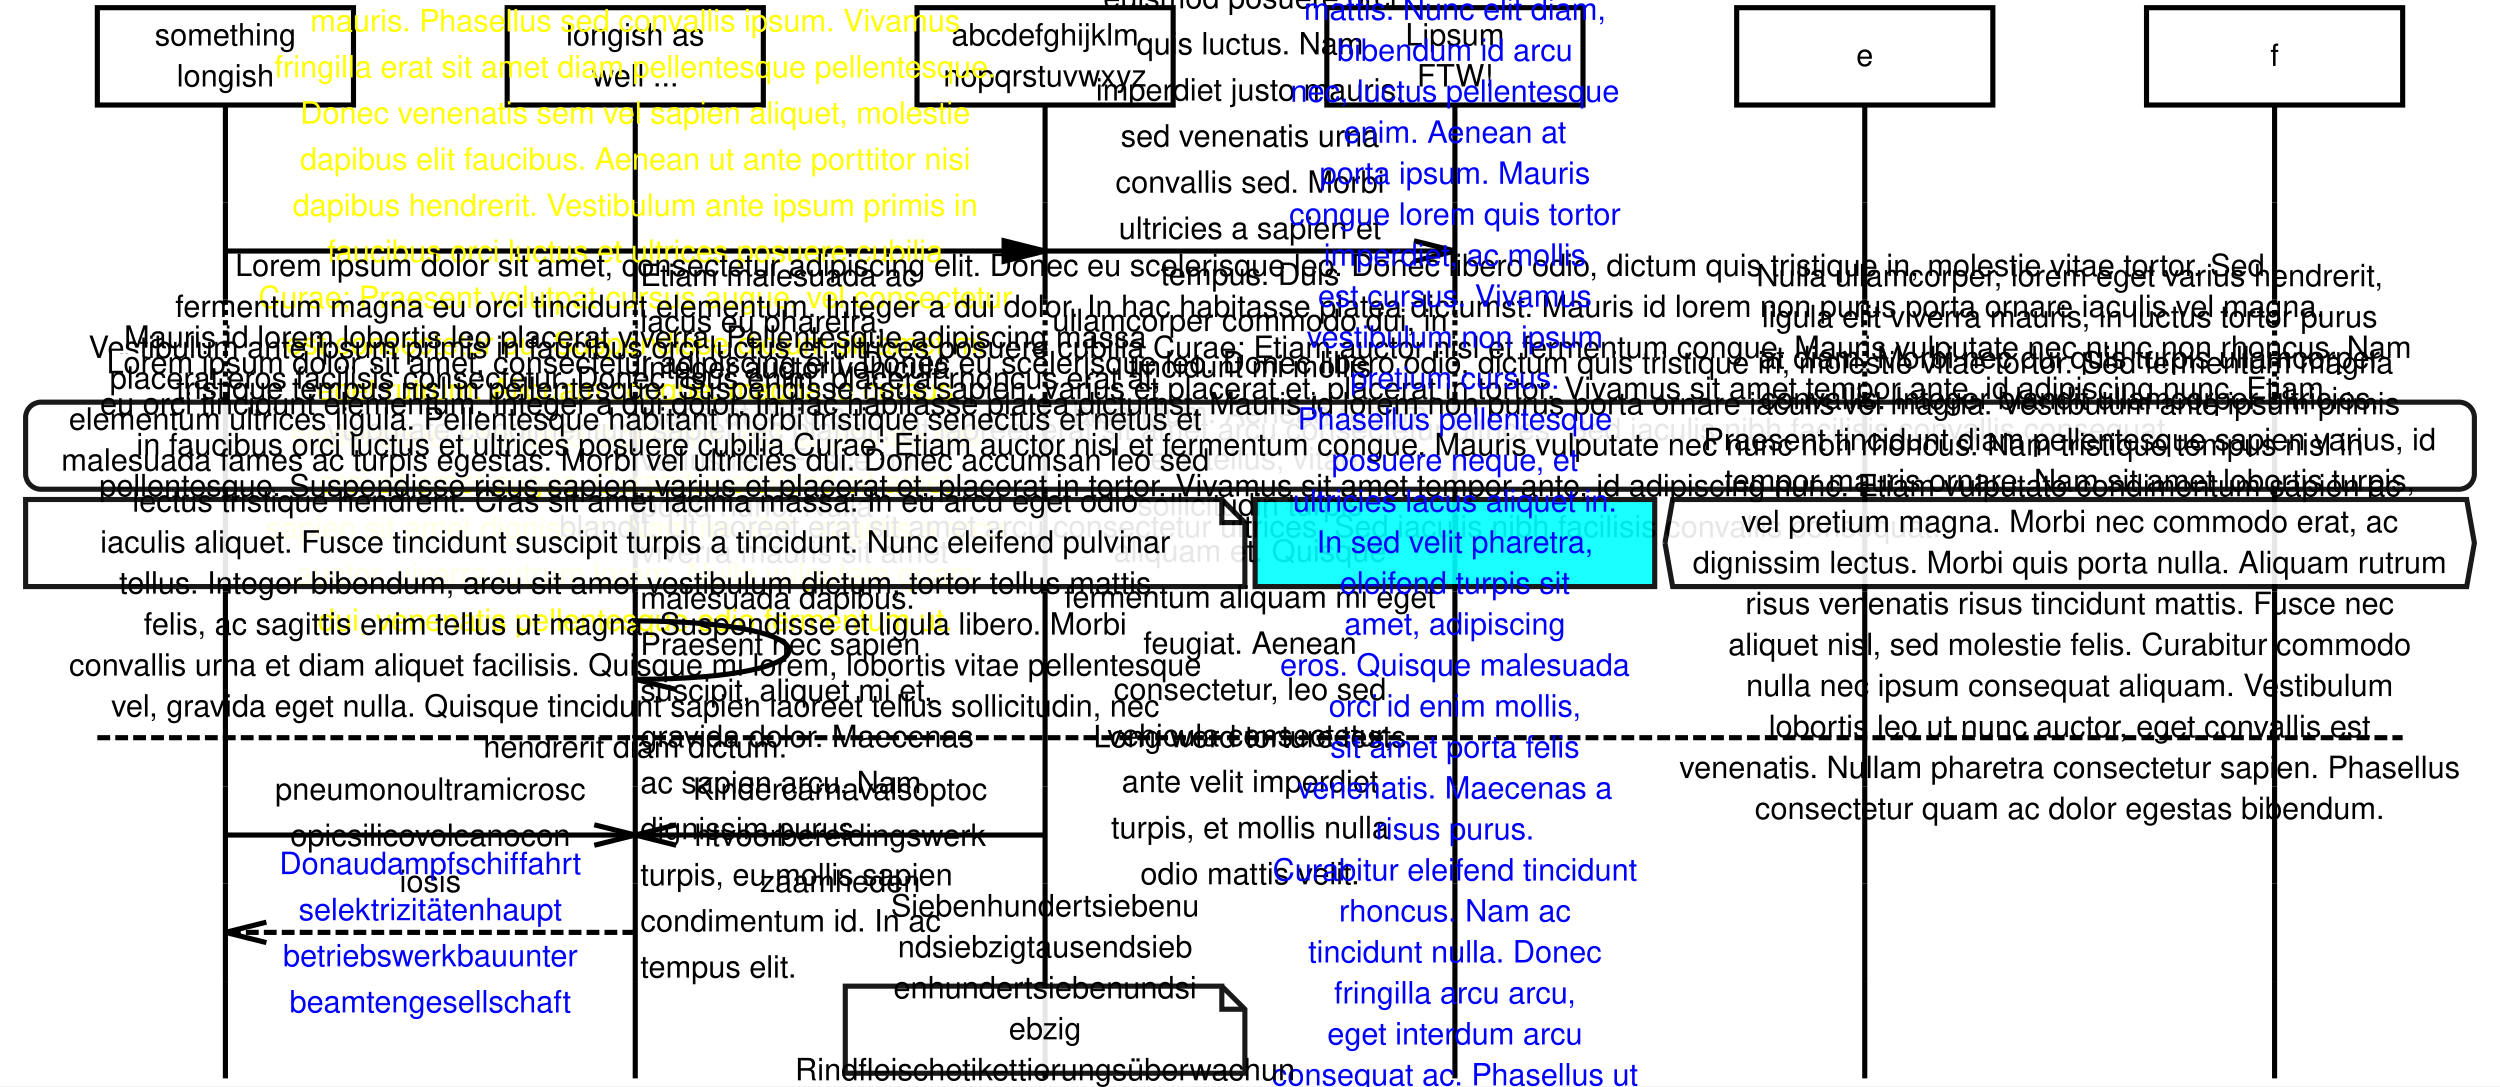
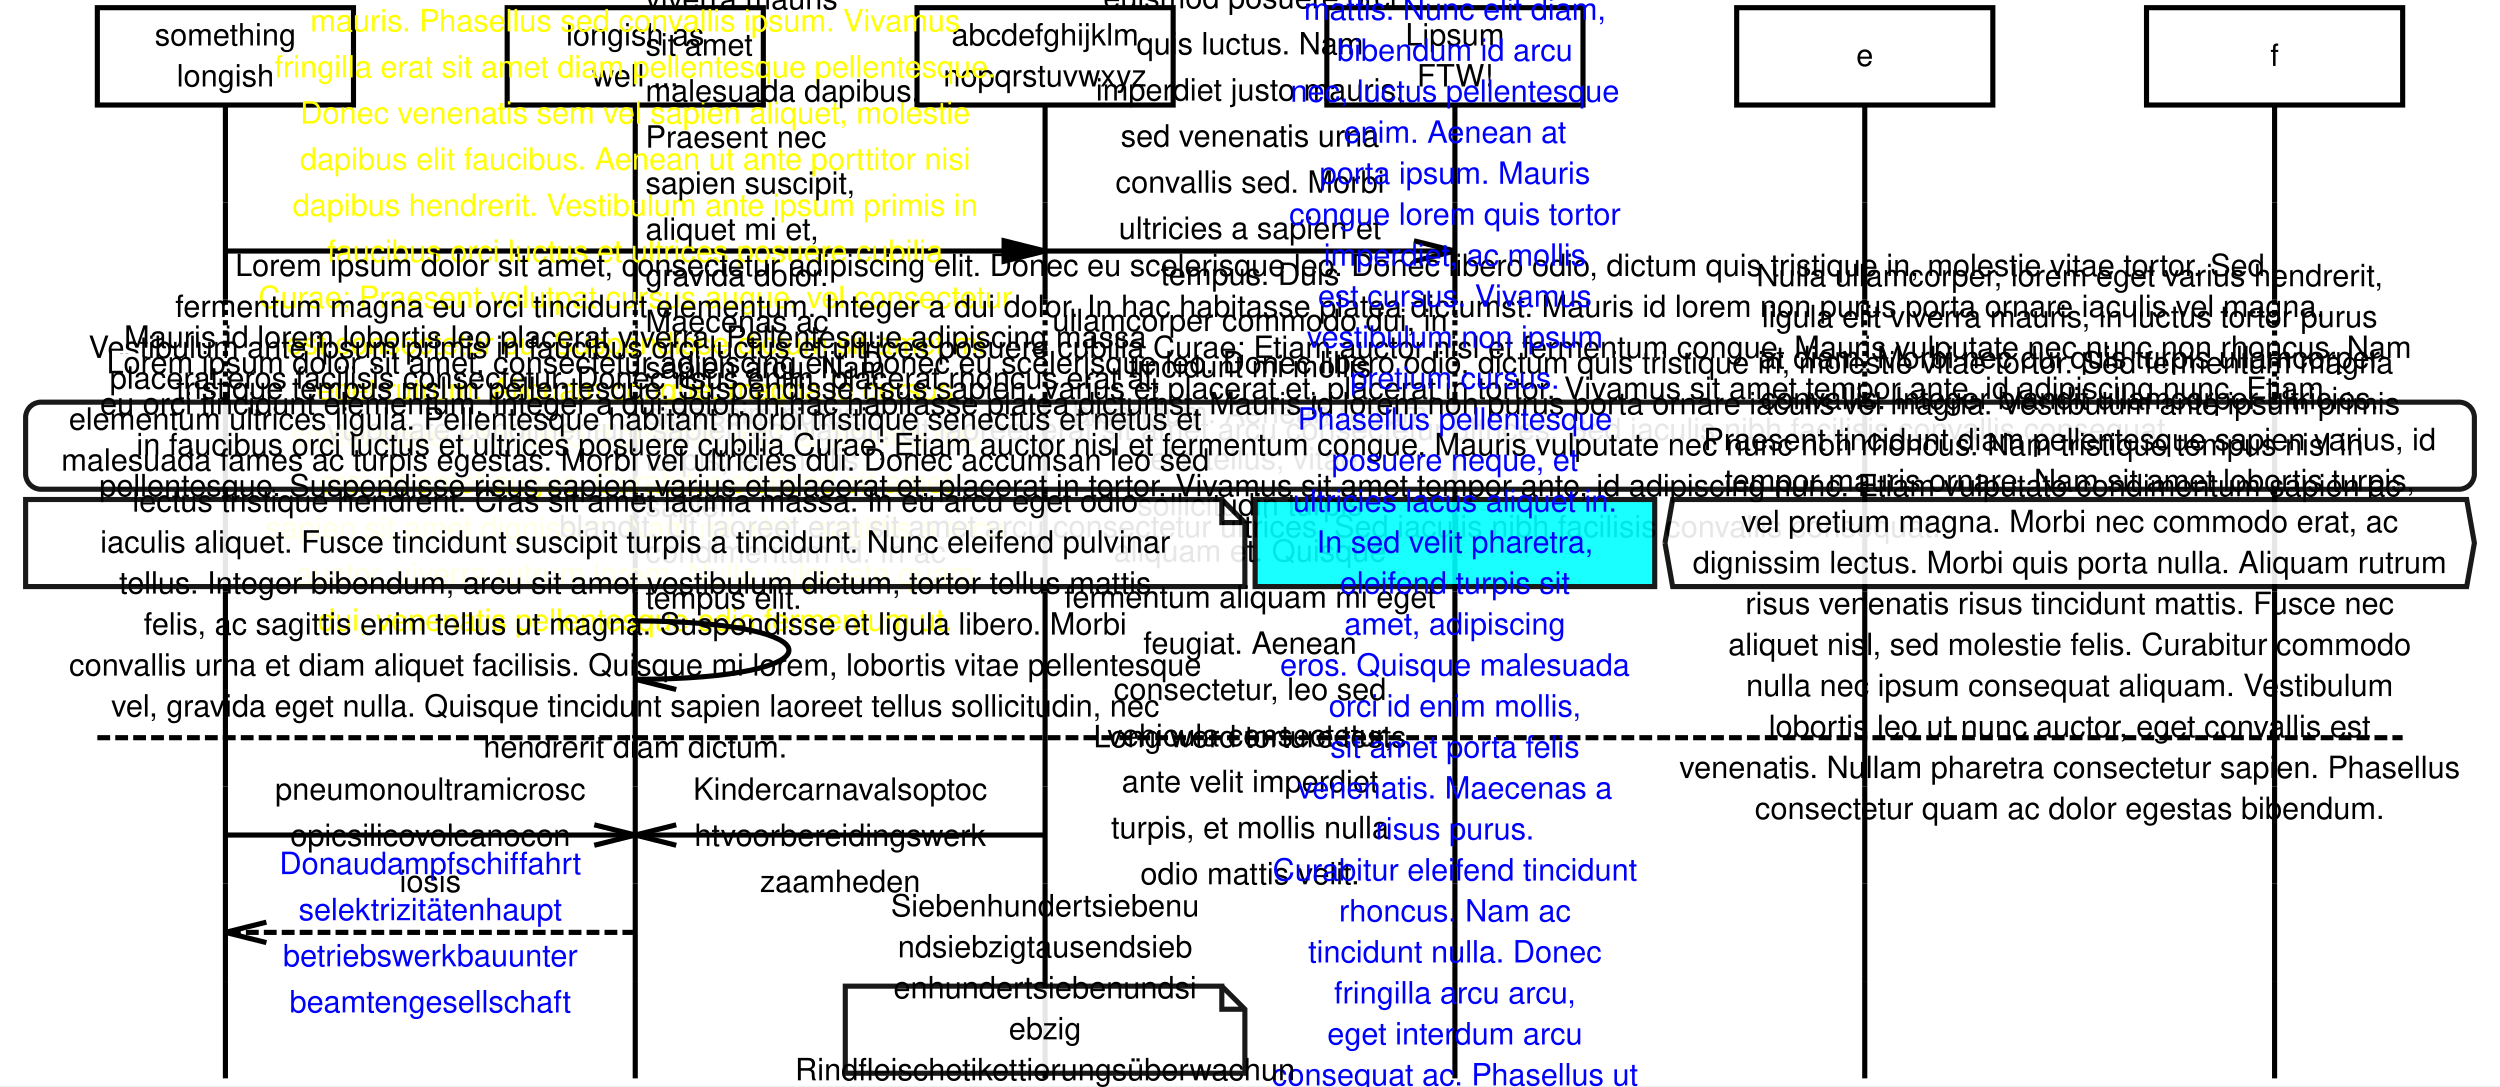
<svg xmlns="http://www.w3.org/2000/svg" xmlns:xlink="http://www.w3.org/1999/xlink" version="1.1" id="mscgen_js-svg-__svg" width="976" height="424">
  <defs>
    <style type="text/css">svg{  font-family:Helvetica,sans-serif;  font-size:12px;  font-weight:normal;  font-style:normal;  text-decoration:none;  background-color:white;  stroke:black;  color:black;}rect{  fill:none;  stroke:black;  stroke-width:2;}.bglayer{  fill:white;  stroke:white;  stroke-width:0;}rect.textbg{  fill:white;  stroke:white;  stroke-width:0;  opacity:0.9;}line{  stroke:black;  stroke-width:2;}.arcrowomit{  stroke-dasharray:2,2;}text{  color:inherit;  stroke:none;  text-anchor:middle;}text.entity{  text-decoration:underline;}text.anchor-start{  text-anchor:start;}path{  stroke:black;  color:black;  stroke-width:2;  fill:none;}.dotted{  stroke-dasharray:5,2;}.striped{  stroke-dasharray:10,5;}.arrow-marker{  overflow:visible;}.arrow-style{  stroke-width:1;}.arcrowomit{  stroke-dasharray:2,2;}.box{  /* fill: #ffc;  no-inherit */  fill:white;  opacity:0.9;}.boxtext, .arctext{  font-size:0.8em;  text-anchor:middle;}.comment{  stroke-dasharray:5,2;} .inherit{  stroke:inherit;  color:inherit;} .inherit-fill{  fill:inherit;}.watermark{  stroke:black;  color:black;  fill:black;  font-size: 48pt;  font-weight:bold;  opacity:0.14;}</style>
    <marker orient="auto" id="mscgen_js-svg-__svgsignal-black" class="arrow-marker" viewBox="0 0 10 10" refX="9" refY="3" markerUnits="strokeWidth" markerWidth="10" markerHeight="10">
      <path d="M 9 3 l -8 2" class="arrow-style" style="stroke-dasharray:100,1; stroke : black" />
    </marker>
    <marker orient="auto" id="mscgen_js-svg-__svgsignal-u-black" class="arrow-marker" viewBox="0 0 10 10" refX="9" refY="3" markerUnits="strokeWidth" markerWidth="10" markerHeight="10">
      <path d="M 9 3 l -8 -2" class="arrow-style" style="stroke-dasharray:100,1; stroke : black" />
    </marker>
    <marker orient="auto" id="mscgen_js-svg-__svgsignal-l-black" class="arrow-marker" viewBox="0 0 10 10" refX="9" refY="3" markerUnits="strokeWidth" markerWidth="10" markerHeight="10">
      <path d="M 9 3 l 8 2" class="arrow-style" style="stroke-dasharray:100,1; stroke : black" />
    </marker>
    <marker orient="auto" id="mscgen_js-svg-__svgsignal-lu-black" class="arrow-marker" viewBox="0 0 10 10" refX="9" refY="3" markerUnits="strokeWidth" markerWidth="10" markerHeight="10">
      <path d="M 9 3 l 8 -2" class="arrow-style" style="stroke-dasharray:100,1; stroke : black" />
    </marker>
    <marker orient="auto" id="mscgen_js-svg-__svgmethod-black" class="arrow-marker" viewBox="0 0 10 10" refX="9" refY="3" markerUnits="strokeWidth" markerWidth="10" markerHeight="10">
      <polygon points="1,1 9,3 1,5" class="arrow-style" stroke="black" fill="black" />
    </marker>
    <marker orient="auto" id="mscgen_js-svg-__svgmethod-l-black" class="arrow-marker" viewBox="0 0 10 10" refX="9" refY="3" markerUnits="strokeWidth" markerWidth="10" markerHeight="10">
      <polygon points="17,1 9,3 17,5" class="arrow-style" stroke="black" fill="black" />
    </marker>
    <marker orient="auto" id="mscgen_js-svg-__svgcallback-black" class="arrow-marker" viewBox="0 0 10 10" refX="9" refY="3" markerUnits="strokeWidth" markerWidth="10" markerHeight="10">
      <path d="M 1 1 l 8 2 l -8 2" class="arrow-style" style="stroke-dasharray:100,1; stroke : black" />
    </marker>
    <marker orient="auto" id="mscgen_js-svg-__svgcallback-l-black" class="arrow-marker" viewBox="0 0 10 10" refX="9" refY="3" markerUnits="strokeWidth" markerWidth="10" markerHeight="10">
      <path d="M 17 1 l -8 2 l 8 2" class="arrow-style" style="stroke-dasharray:100,1; stroke : black" />
    </marker>
    <marker orient="auto" id="mscgen_js-svg-__svgcallback-black" class="arrow-marker" viewBox="0 0 10 10" refX="9" refY="3" markerUnits="strokeWidth" markerWidth="10" markerHeight="10">
      <path d="M 1 1 l 8 2 l -8 2" class="arrow-style" style="stroke-dasharray:100,1; stroke : black" />
    </marker>
    <marker orient="auto" id="mscgen_js-svg-__svgcallback-l-black" class="arrow-marker" viewBox="0 0 10 10" refX="9" refY="3" markerUnits="strokeWidth" markerWidth="10" markerHeight="10">
      <path d="M 17 1 l -8 2 l 8 2" class="arrow-style" style="stroke-dasharray:100,1; stroke : black" />
    </marker>
    <g id="mscgen_js-svg-__svg__defs">
      <g id="mscgen_js-svg-__svga">
        <rect width="100" height="38" style="" />
        <g id="mscgen_js-svg-__svga_txt">
          <text x="50" y="14.75" class="entity">
            <tspan>something</tspan>
          </text>
          <text x="50" y="30.75" class="entity">
            <tspan>longish </tspan>
          </text>
        </g>
      </g>
      <g id="mscgen_js-svg-__svgb">
        <rect width="100" height="38" style="" />
        <g id="mscgen_js-svg-__svgb_txt">
          <text x="50" y="14.75" class="entity">
            <tspan>longish as</tspan>
          </text>
          <text x="50" y="30.75" class="entity">
            <tspan>well ...</tspan>
          </text>
        </g>
      </g>
      <g id="mscgen_js-svg-__svgc">
        <rect width="100" height="38" style="" />
        <g id="mscgen_js-svg-__svgc_txt">
          <text x="50" y="14.75" class="entity">
            <tspan>abcdefghijklm</tspan>
          </text>
          <text x="50" y="30.75" class="entity">
            <tspan>nopqrstuvwxyz</tspan>
          </text>
        </g>
      </g>
      <g id="mscgen_js-svg-__svgd">
        <rect width="100" height="38" style="" />
        <g id="mscgen_js-svg-__svgd_txt">
          <text x="50" y="14.75" class="entity">
            <tspan>Lipsum</tspan>
          </text>
          <text x="50" y="30.75" class="entity">
            <tspan>FTW!</tspan>
          </text>
        </g>
      </g>
      <g id="mscgen_js-svg-__svge">
        <rect width="100" height="38" style="" />
        <g id="mscgen_js-svg-__svge_txt">
          <text x="50" y="22.75" class="entity">
            <tspan>e</tspan>
          </text>
        </g>
      </g>
      <g id="mscgen_js-svg-__svgf">
        <rect width="100" height="38" style="" />
        <g id="mscgen_js-svg-__svgf_txt">
          <text x="50" y="22.75" class="entity">
            <tspan>f</tspan>
          </text>
        </g>
      </g>
      <g id="mscgen_js-svg-__svgarcrow">
        <line x1="50" y1="-19" x2="50" y2="19" class="mscgen_js-svg-__svgarcrow" />
        <line x1="210" y1="-19" x2="210" y2="19" class="mscgen_js-svg-__svgarcrow" />
        <line x1="370" y1="-19" x2="370" y2="19" class="mscgen_js-svg-__svgarcrow" />
        <line x1="530" y1="-19" x2="530" y2="19" class="mscgen_js-svg-__svgarcrow" />
        <line x1="690" y1="-19" x2="690" y2="19" class="mscgen_js-svg-__svgarcrow" />
        <line x1="850" y1="-19" x2="850" y2="19" class="mscgen_js-svg-__svgarcrow" />
      </g>
      <g id="mscgen_js-svg-__svg0_0">
        <line x1="50" y1="0" x2="370" y2="0" style="stroke: black;marker-end:url(#mscgen_js-svg-__svgmethod-black);" />
        <g id="mscgen_js-svg-__svg0_0_txt">
          <rect width="15" height="15" x="2" y="2" class="textbg" style="fill: black; stroke:black;" />
          <text x="210" y="-139.75" style="fill:yellow;">
            <tspan>Phasellus elementum neque mauris, ut tempus nunc</tspan>
          </text>
          <rect width="15" height="15" x="2" y="2" class="textbg" style="fill: black; stroke:black;" />
          <text x="210" y="-121.75" style="fill:yellow;">
            <tspan>suscipit rutrum. Etiam id pretium nisl, a</tspan>
          </text>
          <rect width="15" height="15" x="2" y="2" class="textbg" style="fill: black; stroke:black;" />
          <text x="210" y="-103.75" style="fill:yellow;">
            <tspan>consectetur orci. Mauris et iaculis tellus, eu tristique</tspan>
          </text>
          <rect width="15" height="15" x="2" y="2" class="textbg" style="fill: black; stroke:black;" />
          <text x="210" y="-85.75" style="fill:yellow;">
            <tspan>mauris. Phasellus sed convallis ipsum. Vivamus</tspan>
          </text>
          <rect width="15" height="15" x="2" y="2" class="textbg" style="fill: black; stroke:black;" />
          <text x="210" y="-67.75" style="fill:yellow;">
            <tspan>fringilla erat sit amet diam pellentesque pellentesque.</tspan>
          </text>
          <rect width="15" height="15" x="2" y="2" class="textbg" style="fill: black; stroke:black;" />
          <text x="210" y="-49.75" style="fill:yellow;">
            <tspan>Donec venenatis sem vel sapien aliquet, molestie</tspan>
          </text>
          <rect width="15" height="15" x="2" y="2" class="textbg" style="fill: black; stroke:black;" />
          <text x="210" y="-31.75" style="fill:yellow;">
            <tspan>dapibus elit faucibus. Aenean ut ante porttitor nisi</tspan>
          </text>
          <rect width="15" height="15" x="2" y="2" class="textbg" style="fill: black; stroke:black;" />
          <text x="210" y="-13.75" style="fill:yellow;">
            <tspan>dapibus hendrerit. Vestibulum ante ipsum primis in</tspan>
          </text>
          <rect width="15" height="15" x="2" y="2" class="textbg" style="fill: black; stroke:black;" />
          <text x="210" y="4.25" style="fill:yellow;">
            <tspan>faucibus orci luctus et ultrices posuere cubilia</tspan>
          </text>
          <rect width="15" height="15" x="2" y="2" class="textbg" style="fill: black; stroke:black;" />
          <text x="210" y="22.25" style="fill:yellow;">
            <tspan>Curae; Praesent volutpat cursus augue, vel consectetur</tspan>
          </text>
          <rect width="15" height="15" x="2" y="2" class="textbg" style="fill: black; stroke:black;" />
          <text x="210" y="40.25" style="fill:yellow;">
            <tspan>est consectetur eu. Suspendisse dictum sit amet mi</tspan>
          </text>
          <rect width="15" height="15" x="2" y="2" class="textbg" style="fill: black; stroke:black;" />
          <text x="210" y="58.25" style="fill:yellow;">
            <tspan>eget rutrum. Aliquam congue, magna id cursus</tspan>
          </text>
          <rect width="15" height="15" x="2" y="2" class="textbg" style="fill: black; stroke:black;" />
          <text x="210" y="76.25" style="fill:yellow;">
            <tspan>scelerisque, orci justo dignissim erat, a gravida nisi</tspan>
          </text>
          <rect width="15" height="15" x="2" y="2" class="textbg" style="fill: black; stroke:black;" />
          <text x="210" y="94.25" style="fill:yellow;">
            <tspan>orci sit amet augue. Curabitur eleifend sit amet</tspan>
          </text>
          <rect width="15" height="15" x="2" y="2" class="textbg" style="fill: black; stroke:black;" />
          <text x="210" y="112.25" style="fill:yellow;">
            <tspan>sapien sit amet dignissim. Nam mi nibh, sagittis a arcu</tspan>
          </text>
          <rect width="15" height="15" x="2" y="2" class="textbg" style="fill: black; stroke:black;" />
          <text x="210" y="130.25" style="fill:yellow;">
            <tspan>auctor, viverra rutrum lorem. Nulla vulputate quam</tspan>
          </text>
          <rect width="15" height="15" x="2" y="2" class="textbg" style="fill: black; stroke:black;" />
          <text x="210" y="148.25" style="fill:yellow;">
            <tspan>dui, venenatis pellentesque odio fermentum ut.</tspan>
          </text>
        </g>
      </g>
      <g id="mscgen_js-svg-__svg0_1">
        <line x1="370" y1="0" x2="530" y2="0" style="stroke: black;marker-end:url(#mscgen_js-svg-__svgcallback-black);" />
        <g id="mscgen_js-svg-__svg0_1_txt">
          <rect width="15" height="15" x="2" y="2" class="textbg" />
          <text x="450" y="-238.75">
            <tspan>Sed interdum justo</tspan>
          </text>
          <rect width="15" height="15" x="2" y="2" class="textbg" />
          <text x="450" y="-220.75">
            <tspan>fringilla magna</tspan>
          </text>
          <rect width="15" height="15" x="2" y="2" class="textbg" />
          <text x="450" y="-202.75">
            <tspan>cursus dignissim. Integer</tspan>
          </text>
          <rect width="15" height="15" x="2" y="2" class="textbg" />
          <text x="450" y="-184.75">
            <tspan>mattis, felis ut</tspan>
          </text>
          <rect width="15" height="15" x="2" y="2" class="textbg" />
          <text x="450" y="-166.75">
            <tspan>placerat commodo, metus</tspan>
          </text>
          <rect width="15" height="15" x="2" y="2" class="textbg" />
          <text x="450" y="-148.75">
            <tspan>enim sagittis elit,</tspan>
          </text>
          <rect width="15" height="15" x="2" y="2" class="textbg" />
          <text x="450" y="-130.75">
            <tspan>nec rutrum erat diam</tspan>
          </text>
          <rect width="15" height="15" x="2" y="2" class="textbg" />
          <text x="450" y="-112.75">
            <tspan>vitae erat. Vestibulum</tspan>
          </text>
          <rect width="15" height="15" x="2" y="2" class="textbg" />
          <text x="450" y="-94.75">
            <tspan>euismod posuere orci</tspan>
          </text>
          <rect width="15" height="15" x="2" y="2" class="textbg" />
          <text x="450" y="-76.75">
            <tspan>quis luctus. Nam</tspan>
          </text>
          <rect width="15" height="15" x="2" y="2" class="textbg" />
          <text x="450" y="-58.75">
            <tspan>imperdiet justo mauris,</tspan>
          </text>
          <rect width="15" height="15" x="2" y="2" class="textbg" />
          <text x="450" y="-40.75">
            <tspan>sed venenatis urna</tspan>
          </text>
          <rect width="15" height="15" x="2" y="2" class="textbg" />
          <text x="450" y="-22.75">
            <tspan>convallis sed. Morbi</tspan>
          </text>
          <rect width="15" height="15" x="2" y="2" class="textbg" />
          <text x="450" y="-4.75">
            <tspan>ultricies a sapien et</tspan>
          </text>
          <rect width="15" height="15" x="2" y="2" class="textbg" />
          <text x="450" y="13.25">
            <tspan>tempus. Duis</tspan>
          </text>
          <rect width="15" height="15" x="2" y="2" class="textbg" />
          <text x="450" y="31.25">
            <tspan>ullamcorper commodo dui, in</tspan>
          </text>
          <rect width="15" height="15" x="2" y="2" class="textbg" />
          <text x="450" y="49.25">
            <tspan>tincidunt mi mollis</tspan>
          </text>
          <rect width="15" height="15" x="2" y="2" class="textbg" />
          <text x="450" y="67.25">
            <tspan>bibendum. Aenean rutrum</tspan>
          </text>
          <rect width="15" height="15" x="2" y="2" class="textbg" />
          <text x="450" y="85.25">
            <tspan>felis tellus, vitae</tspan>
          </text>
          <rect width="15" height="15" x="2" y="2" class="textbg" />
          <text x="450" y="103.25">
            <tspan>sollicitudin turpis</tspan>
          </text>
          <rect width="15" height="15" x="2" y="2" class="textbg" />
          <text x="450" y="121.25">
            <tspan>aliquam et. Quisque</tspan>
          </text>
          <rect width="15" height="15" x="2" y="2" class="textbg" />
          <text x="450" y="139.25">
            <tspan>fermentum aliquam mi eget</tspan>
          </text>
          <rect width="15" height="15" x="2" y="2" class="textbg" />
          <text x="450" y="157.25">
            <tspan>feugiat. Aenean</tspan>
          </text>
          <rect width="15" height="15" x="2" y="2" class="textbg" />
          <text x="450" y="175.25">
            <tspan>consectetur, leo sed</tspan>
          </text>
          <rect width="15" height="15" x="2" y="2" class="textbg" />
          <text x="450" y="193.25">
            <tspan>vehicula consectetur,</tspan>
          </text>
          <rect width="15" height="15" x="2" y="2" class="textbg" />
          <text x="450" y="211.25">
            <tspan>ante velit imperdiet</tspan>
          </text>
          <rect width="15" height="15" x="2" y="2" class="textbg" />
          <text x="450" y="229.25">
            <tspan>turpis, et mollis nulla</tspan>
          </text>
          <rect width="15" height="15" x="2" y="2" class="textbg" />
          <text x="450" y="247.25">
            <tspan>odio mattis velit.</tspan>
          </text>
        </g>
      </g>
      <g id="mscgen_js-svg-__svgarcrow_0">
        <line x1="50" y1="-19" x2="50" y2="19" class="arcrow" />
        <line x1="210" y1="-19" x2="210" y2="19" class="arcrow" />
        <line x1="370" y1="-19" x2="370" y2="19" class="arcrow" />
        <line x1="530" y1="-19" x2="530" y2="19" class="arcrow" />
        <line x1="690" y1="-19" x2="690" y2="19" class="arcrow" />
        <line x1="850" y1="-19" x2="850" y2="19" class="arcrow" />
      </g>
      <g id="mscgen_js-svg-__svg1_0">
        <g id="mscgen_js-svg-__svg1_0_lbl">
          <rect width="15" height="15" x="2" y="2" class="textbg" />
          <text x="450" y="-28.25">
            <tspan>Lorem ipsum dolor sit amet, consectetur adipiscing elit. Donec eu scelerisque leo. Donec libero odio, dictum quis tristique in, molestie vitae tortor. Sed</tspan>
          </text>
          <rect width="15" height="15" x="2" y="2" class="textbg" />
          <text x="450" y="-12.25">
            <tspan>fermentum magna eu orci tincidunt elementum. Integer a dui dolor. In hac habitasse platea dictumst. Mauris id lorem non purus porta ornare iaculis vel magna.</tspan>
          </text>
          <rect width="15" height="15" x="2" y="2" class="textbg" />
          <text x="450" y="3.75">
            <tspan>Vestibulum ante ipsum primis in faucibus orci luctus et ultrices posuere cubilia Curae; Etiam auctor nisl et fermentum congue. Mauris vulputate nec nunc non rhoncus. Nam</tspan>
          </text>
          <rect width="15" height="15" x="2" y="2" class="textbg" />
          <text x="450" y="19.75">
            <tspan>tristique tempus nisl in pellentesque. Suspendisse risus sapien, varius et placerat et, placerat in tortor. Vivamus sit amet tempor ante, id adipiscing nunc. Etiam</tspan>
          </text>
          <rect width="15" height="15" x="2" y="2" class="textbg" />
          <text x="450" y="35.75">
            <tspan>vulputate condimentum sapien ac blandit. Ut laoreet erat sit amet arcu consectetur ultrices. Sed iaculis nibh facilisis convallis consequat.</tspan>
          </text>
        </g>
      </g>
      <g id="mscgen_js-svg-__svgarcrow_1">
        <line x1="50" y1="-19" x2="50" y2="19" class="arcrowomit" />
        <line x1="210" y1="-19" x2="210" y2="19" class="arcrowomit" />
        <line x1="370" y1="-19" x2="370" y2="19" class="arcrowomit" />
        <line x1="530" y1="-19" x2="530" y2="19" class="arcrowomit" />
        <line x1="690" y1="-19" x2="690" y2="19" class="arcrowomit" />
        <line x1="850" y1="-19" x2="850" y2="19" class="arcrowomit" />
      </g>
      <g id="mscgen_js-svg-__svg2_0">
        <rect width="956" height="34" x="-28" y="-17" rx="6" ry="6" class="box" style="" />
        <g id="mscgen_js-svg-__svg2_0_txt">
          <text x="450" y="-28.25">
            <tspan>Lorem ipsum dolor sit amet, consectetur adipiscing elit. Donec eu scelerisque leo. Donec libero odio, dictum quis tristique in, molestie vitae tortor. Sed fermentum magna</tspan>
          </text>
          <text x="450" y="-12.25">
            <tspan>eu orci tincidunt elementum. Integer a dui dolor. In hac habitasse platea dictumst. Mauris id lorem non purus porta ornare iaculis vel magna. Vestibulum ante ipsum primis</tspan>
          </text>
          <text x="450" y="3.75">
            <tspan>in faucibus orci luctus et ultrices posuere cubilia Curae; Etiam auctor nisl et fermentum congue. Mauris vulputate nec nunc non rhoncus. Nam tristique tempus nisl in</tspan>
          </text>
          <text x="450" y="19.75">
            <tspan>pellentesque. Suspendisse risus sapien, varius et placerat et, placerat in tortor. Vivamus sit amet tempor ante, id adipiscing nunc. Etiam vulputate condimentum sapien ac</tspan>
          </text>
          <text x="450" y="35.75">
            <tspan>blandit. Ut laoreet erat sit amet arcu consectetur ultrices. Sed iaculis nibh facilisis convallis consequat.</tspan>
          </text>
        </g>
      </g>
      <g id="mscgen_js-svg-__svgarcrow_2">
        <line x1="50" y1="-19" x2="50" y2="19" class="arcrow" />
        <line x1="210" y1="-19" x2="210" y2="19" class="arcrow" />
        <line x1="370" y1="-19" x2="370" y2="19" class="arcrow" />
        <line x1="530" y1="-19" x2="530" y2="19" class="arcrow" />
        <line x1="690" y1="-19" x2="690" y2="19" class="arcrow" />
        <line x1="850" y1="-19" x2="850" y2="19" class="arcrow" />
      </g>
      <g id="mscgen_js-svg-__svg3_0">
        <path d="M-28,-17l467,0 l0,9 l9,0 m-9,-9 l9,9 l0,25 l-476,0 l0,-35 " class="box" style="" />
        <g id="mscgen_js-svg-__svg3_0_txt">
          <text x="210" y="-76.25">
            <tspan>Mauris id lorem lobortis leo placerat viverra. Pellentesque adipiscing massa</tspan>
          </text>
          <text x="210" y="-60.25">
            <tspan>placerat eros facilisis consectetur. Donec risus enim, placerat rhoncus erat at,</tspan>
          </text>
          <text x="210" y="-44.25">
            <tspan>elementum ultrices ligula. Pellentesque habitant morbi tristique senectus et netus et</tspan>
          </text>
          <text x="210" y="-28.25">
            <tspan>malesuada fames ac turpis egestas. Morbi vel ultricies dui. Donec accumsan leo sed</tspan>
          </text>
          <text x="210" y="-12.25">
            <tspan>lectus tristique hendrerit. Cras sit amet lacinia massa. In eu arcu eget odio</tspan>
          </text>
          <text x="210" y="3.75">
            <tspan>iaculis aliquet. Fusce tincidunt suscipit turpis a tincidunt. Nunc eleifend pulvinar</tspan>
          </text>
          <text x="210" y="19.75">
            <tspan>tellus. Integer bibendum, arcu sit amet vestibulum dictum, tortor tellus mattis</tspan>
          </text>
          <text x="210" y="35.75">
            <tspan>felis, ac sagittis enim tellus ut magna. Suspendisse et ligula libero. Morbi</tspan>
          </text>
          <text x="210" y="51.75">
            <tspan>convallis urna et diam aliquet facilisis. Quisque mi lorem, lobortis vitae pellentesque</tspan>
          </text>
          <text x="210" y="67.75">
            <tspan>vel, gravida eget nulla. Quisque tincidunt sapien laoreet tellus sollicitudin, nec</tspan>
          </text>
          <text x="210" y="83.75">
            <tspan>hendrerit diam dictum.</tspan>
          </text>
        </g>
      </g>
      <g id="mscgen_js-svg-__svg3_1">
        <rect width="156" height="34" x="452" y="-17" class="box" style="fill:cyan;" />
        <g id="mscgen_js-svg-__svg3_1_txt">
          <text x="530" y="-236.25" style="fill:blue;">
            <tspan>Morbi dapibus augue</tspan>
          </text>
          <text x="530" y="-220.25" style="fill:blue;">
            <tspan>in velit bibendum</tspan>
          </text>
          <text x="530" y="-204.25" style="fill:blue;">
            <tspan>mattis. Nunc elit diam,</tspan>
          </text>
          <text x="530" y="-188.25" style="fill:blue;">
            <tspan>bibendum id arcu</tspan>
          </text>
          <text x="530" y="-172.25" style="fill:blue;">
            <tspan>nec, luctus pellentesque</tspan>
          </text>
          <text x="530" y="-156.25" style="fill:blue;">
            <tspan>enim. Aenean at</tspan>
          </text>
          <text x="530" y="-140.25" style="fill:blue;">
            <tspan>porta ipsum. Mauris</tspan>
          </text>
          <text x="530" y="-124.25" style="fill:blue;">
            <tspan>congue lorem quis tortor</tspan>
          </text>
          <text x="530" y="-108.25" style="fill:blue;">
            <tspan>imperdiet, ac mollis</tspan>
          </text>
          <text x="530" y="-92.25" style="fill:blue;">
            <tspan>est cursus. Vivamus</tspan>
          </text>
          <text x="530" y="-76.25" style="fill:blue;">
            <tspan>vestibulum non ipsum</tspan>
          </text>
          <text x="530" y="-60.25" style="fill:blue;">
            <tspan>pretium cursus.</tspan>
          </text>
          <text x="530" y="-44.25" style="fill:blue;">
            <tspan>Phasellus pellentesque</tspan>
          </text>
          <text x="530" y="-28.25" style="fill:blue;">
            <tspan>posuere neque, et</tspan>
          </text>
          <text x="530" y="-12.25" style="fill:blue;">
            <tspan>ultricies lacus aliquet in.</tspan>
          </text>
          <text x="530" y="3.75" style="fill:blue;">
            <tspan>In sed velit pharetra,</tspan>
          </text>
          <text x="530" y="19.75" style="fill:blue;">
            <tspan>eleifend turpis sit</tspan>
          </text>
          <text x="530" y="35.75" style="fill:blue;">
            <tspan>amet, adipiscing</tspan>
          </text>
          <text x="530" y="51.75" style="fill:blue;">
            <tspan>eros. Quisque malesuada</tspan>
          </text>
          <text x="530" y="67.75" style="fill:blue;">
            <tspan>orci id enim mollis,</tspan>
          </text>
          <text x="530" y="83.75" style="fill:blue;">
            <tspan>sit amet porta felis</tspan>
          </text>
          <text x="530" y="99.75" style="fill:blue;">
            <tspan>venenatis. Maecenas a</tspan>
          </text>
          <text x="530" y="115.75" style="fill:blue;">
            <tspan>risus purus.</tspan>
          </text>
          <text x="530" y="131.75" style="fill:blue;">
            <tspan>Curabitur eleifend tincidunt</tspan>
          </text>
          <text x="530" y="147.75" style="fill:blue;">
            <tspan>rhoncus. Nam ac</tspan>
          </text>
          <text x="530" y="163.75" style="fill:blue;">
            <tspan>tincidunt nulla. Donec</tspan>
          </text>
          <text x="530" y="179.75" style="fill:blue;">
            <tspan>fringilla arcu arcu,</tspan>
          </text>
          <text x="530" y="195.75" style="fill:blue;">
            <tspan>eget interdum arcu</tspan>
          </text>
          <text x="530" y="211.75" style="fill:blue;">
            <tspan>consequat ac. Phasellus ut</tspan>
          </text>
          <text x="530" y="227.75" style="fill:blue;">
            <tspan>est id sem malesuada</tspan>
          </text>
          <text x="530" y="243.75" style="fill:blue;">
            <tspan>luctus.</tspan>
          </text>
        </g>
      </g>
      <g id="mscgen_js-svg-__svg3_2">
        <path d="M612,0l3, -17l310,0l3,17l-3,17l-310,0 l-3,-17" class="box" style="" />
        <g id="mscgen_js-svg-__svg3_2_txt">
          <text x="770" y="-100.25">
            <tspan> Nulla ullamcorper, lorem eget varius hendrerit,</tspan>
          </text>
          <text x="770" y="-84.25">
            <tspan>ligula elit viverra mauris, in luctus tortor purus</tspan>
          </text>
          <text x="770" y="-68.25">
            <tspan>at diam. Morbi nec dui quis turpis ullamcorper</tspan>
          </text>
          <text x="770" y="-52.25">
            <tspan>convallis. Integer blandit ullamcorper ultricies.</tspan>
          </text>
          <text x="770" y="-36.25">
            <tspan>Praesent tincidunt diam pellentesque sapien varius, id</tspan>
          </text>
          <text x="770" y="-20.25">
            <tspan>tempor mauris ornare. Nam sit amet lobortis turpis,</tspan>
          </text>
          <text x="770" y="-4.25">
            <tspan>vel pretium magna. Morbi nec commodo erat, ac</tspan>
          </text>
          <text x="770" y="11.75">
            <tspan>dignissim lectus. Morbi quis porta nulla. Aliquam rutrum</tspan>
          </text>
          <text x="770" y="27.75">
            <tspan>risus venenatis risus tincidunt mattis. Fusce nec</tspan>
          </text>
          <text x="770" y="43.75">
            <tspan>aliquet nisl, sed molestie felis. Curabitur commodo</tspan>
          </text>
          <text x="770" y="59.75">
            <tspan>nulla nec ipsum consequat aliquam. Vestibulum</tspan>
          </text>
          <text x="770" y="75.75">
            <tspan>lobortis leo ut nunc auctor, eget convallis est</tspan>
          </text>
          <text x="770" y="91.75">
            <tspan>venenatis. Nullam pharetra consectetur sapien. Phasellus</tspan>
          </text>
          <text x="770" y="107.75">
            <tspan>consectetur quam ac dolor egestas bibendum. </tspan>
          </text>
        </g>
      </g>
      <g id="mscgen_js-svg-__svgarcrow_3">
        <line x1="50" y1="-19" x2="50" y2="19" class="arcrow" />
        <line x1="210" y1="-19" x2="210" y2="19" class="arcrow" />
        <line x1="370" y1="-19" x2="370" y2="19" class="arcrow" />
        <line x1="530" y1="-19" x2="530" y2="19" class="arcrow" />
        <line x1="690" y1="-19" x2="690" y2="19" class="arcrow" />
        <line x1="850" y1="-19" x2="850" y2="19" class="arcrow" />
      </g>
      <g id="mscgen_js-svg-__svg4_0">
        <g>
          <path d="M210, -7.6 C290,-7.4 290,15.2 210,15.2" style="stroke: black;marker-end:url(#mscgen_js-svg-__svgsignal-u-black);" />
        </g>
        <g id="mscgen_js-svg-__svg4_0_txt">
          <rect width="15" height="15" x="2" y="2" class="textbg" />
-           <text x="212" y="-138.35" class="anchor-start">
-             <tspan>Etiam malesuada ac</tspan>
-           </text>
-           <rect width="15" height="15" x="2" y="2" class="textbg" />
-           <text x="212" y="-120.35" class="anchor-start">
-             <tspan>lacus eu pharetra.</tspan>
-           </text>
-           <rect width="15" height="15" x="2" y="2" class="textbg" />
-           <text x="212" y="-102.35" class="anchor-start">
-             <tspan>Integer auctor vehicula</tspan>
-           </text>
-           <rect width="15" height="15" x="2" y="2" class="textbg" />
-           <text x="212" y="-84.35" class="anchor-start">
-             <tspan>placerat. Sed a</tspan>
-           </text>
-           <rect width="15" height="15" x="2" y="2" class="textbg" />
-           <text x="212" y="-66.35" class="anchor-start">
-             <tspan>varius leo. Fusce non</tspan>
-           </text>
-           <rect width="15" height="15" x="2" y="2" class="textbg" />
-           <text x="212" y="-48.35" class="anchor-start">
+           <text x="214" y="-390.35" class="anchor-start">
+             <tspan>Etiam</tspan>
+           </text>
+           <rect width="15" height="15" x="2" y="2" class="textbg" />
+           <text x="214" y="-372.35" class="anchor-start">
+             <tspan>malesuada ac lacus eu</tspan>
+           </text>
+           <rect width="15" height="15" x="2" y="2" class="textbg" />
+           <text x="214" y="-354.35" class="anchor-start">
+             <tspan>pharetra.</tspan>
+           </text>
+           <rect width="15" height="15" x="2" y="2" class="textbg" />
+           <text x="214" y="-336.35" class="anchor-start">
+             <tspan>Integer auctor</tspan>
+           </text>
+           <rect width="15" height="15" x="2" y="2" class="textbg" />
+           <text x="214" y="-318.35" class="anchor-start">
+             <tspan>vehicula placerat.</tspan>
+           </text>
+           <rect width="15" height="15" x="2" y="2" class="textbg" />
+           <text x="214" y="-300.35" class="anchor-start">
+             <tspan>Sed a varius</tspan>
+           </text>
+           <rect width="15" height="15" x="2" y="2" class="textbg" />
+           <text x="214" y="-282.35" class="anchor-start">
+             <tspan>leo. Fusce non</tspan>
+           </text>
+           <rect width="15" height="15" x="2" y="2" class="textbg" />
+           <text x="214" y="-264.35" class="anchor-start">
            <tspan>porta nunc. Nulla</tspan>
          </text>
          <rect width="15" height="15" x="2" y="2" class="textbg" />
-           <text x="212" y="-30.35" class="anchor-start">
-             <tspan>viverra mauris sit amet</tspan>
-           </text>
-           <rect width="15" height="15" x="2" y="2" class="textbg" />
-           <text x="212" y="-12.35" class="anchor-start">
+           <text x="214" y="-246.35" class="anchor-start">
+             <tspan>viverra mauris</tspan>
+           </text>
+           <rect width="15" height="15" x="2" y="2" class="textbg" />
+           <text x="214" y="-228.35" class="anchor-start">
+             <tspan>sit amet</tspan>
+           </text>
+           <rect width="15" height="15" x="2" y="2" class="textbg" />
+           <text x="214" y="-210.35" class="anchor-start">
            <tspan>malesuada dapibus.</tspan>
          </text>
          <rect width="15" height="15" x="2" y="2" class="textbg" />
-           <text x="212" y="5.65" class="anchor-start">
-             <tspan>Praesent nec sapien</tspan>
-           </text>
-           <rect width="15" height="15" x="2" y="2" class="textbg" />
-           <text x="212" y="23.65" class="anchor-start">
-             <tspan>suscipit, aliquet mi et,</tspan>
-           </text>
-           <rect width="15" height="15" x="2" y="2" class="textbg" />
-           <text x="212" y="41.65" class="anchor-start">
-             <tspan>gravida dolor. Maecenas</tspan>
-           </text>
-           <rect width="15" height="15" x="2" y="2" class="textbg" />
-           <text x="212" y="59.65" class="anchor-start">
-             <tspan>ac sapien arcu. Nam</tspan>
-           </text>
-           <rect width="15" height="15" x="2" y="2" class="textbg" />
-           <text x="212" y="77.65" class="anchor-start">
+           <text x="214" y="-192.35" class="anchor-start">
+             <tspan>Praesent nec</tspan>
+           </text>
+           <rect width="15" height="15" x="2" y="2" class="textbg" />
+           <text x="214" y="-174.35" class="anchor-start">
+             <tspan>sapien suscipit,</tspan>
+           </text>
+           <rect width="15" height="15" x="2" y="2" class="textbg" />
+           <text x="214" y="-156.35" class="anchor-start">
+             <tspan>aliquet mi et,</tspan>
+           </text>
+           <rect width="15" height="15" x="2" y="2" class="textbg" />
+           <text x="214" y="-138.35" class="anchor-start">
+             <tspan>gravida dolor.</tspan>
+           </text>
+           <rect width="15" height="15" x="2" y="2" class="textbg" />
+           <text x="214" y="-120.35" class="anchor-start">
+             <tspan>Maecenas ac</tspan>
+           </text>
+           <rect width="15" height="15" x="2" y="2" class="textbg" />
+           <text x="214" y="-102.35" class="anchor-start">
+             <tspan>sapien arcu. Nam</tspan>
+           </text>
+           <rect width="15" height="15" x="2" y="2" class="textbg" />
+           <text x="214" y="-84.35" class="anchor-start">
            <tspan>dignissim purus</tspan>
          </text>
          <rect width="15" height="15" x="2" y="2" class="textbg" />
-           <text x="212" y="95.65" class="anchor-start">
-             <tspan>turpis, eu mollis sapien</tspan>
-           </text>
-           <rect width="15" height="15" x="2" y="2" class="textbg" />
-           <text x="212" y="113.65" class="anchor-start">
+           <text x="214" y="-66.35" class="anchor-start">
+             <tspan>turpis, eu mollis</tspan>
+           </text>
+           <rect width="15" height="15" x="2" y="2" class="textbg" />
+           <text x="214" y="-48.35" class="anchor-start">
+             <tspan>sapien</tspan>
+           </text>
+           <rect width="15" height="15" x="2" y="2" class="textbg" />
+           <text x="214" y="-30.35" class="anchor-start">
            <tspan>condimentum id. In ac</tspan>
          </text>
          <rect width="15" height="15" x="2" y="2" class="textbg" />
-           <text x="212" y="131.65" class="anchor-start">
+           <text x="214" y="-12.35" class="anchor-start">
            <tspan>tempus elit.</tspan>
+           </text>
+           <rect width="15" height="15" x="2" y="2" class="textbg" />
+           <text x="214" y="5.65" class="anchor-start">
+             <tspan />
+           </text>
+           <rect width="15" height="15" x="2" y="2" class="textbg" />
+           <text x="214" y="23.65" class="anchor-start">
+             <tspan />
+           </text>
+           <rect width="15" height="15" x="2" y="2" class="textbg" />
+           <text x="214" y="41.65" class="anchor-start">
+             <tspan />
+           </text>
+           <rect width="15" height="15" x="2" y="2" class="textbg" />
+           <text x="214" y="59.65" class="anchor-start">
+             <tspan />
+           </text>
+           <rect width="15" height="15" x="2" y="2" class="textbg" />
+           <text x="214" y="77.65" class="anchor-start">
+             <tspan />
+           </text>
+           <rect width="15" height="15" x="2" y="2" class="textbg" />
+           <text x="214" y="95.65" class="anchor-start">
+             <tspan />
+           </text>
+           <rect width="15" height="15" x="2" y="2" class="textbg" />
+           <text x="214" y="113.65" class="anchor-start">
+             <tspan />
+           </text>
+           <rect width="15" height="15" x="2" y="2" class="textbg" />
+           <text x="214" y="131.65" class="anchor-start">
+             <tspan />
+           </text>
+           <rect width="15" height="15" x="2" y="2" class="textbg" />
+           <text x="214" y="149.65" class="anchor-start">
+             <tspan />
+           </text>
+           <rect width="15" height="15" x="2" y="2" class="textbg" />
+           <text x="214" y="167.65" class="anchor-start">
+             <tspan />
+           </text>
+           <rect width="15" height="15" x="2" y="2" class="textbg" />
+           <text x="214" y="185.65" class="anchor-start">
+             <tspan />
+           </text>
+           <rect width="15" height="15" x="2" y="2" class="textbg" />
+           <text x="214" y="203.65" class="anchor-start">
+             <tspan />
+           </text>
+           <rect width="15" height="15" x="2" y="2" class="textbg" />
+           <text x="214" y="221.65" class="anchor-start">
+             <tspan />
+           </text>
+           <rect width="15" height="15" x="2" y="2" class="textbg" />
+           <text x="214" y="239.65" class="anchor-start">
+             <tspan />
+           </text>
+           <rect width="15" height="15" x="2" y="2" class="textbg" />
+           <text x="214" y="257.65" class="anchor-start">
+             <tspan />
+           </text>
+           <rect width="15" height="15" x="2" y="2" class="textbg" />
+           <text x="214" y="275.65" class="anchor-start">
+             <tspan />
+           </text>
+           <rect width="15" height="15" x="2" y="2" class="textbg" />
+           <text x="214" y="293.65" class="anchor-start">
+             <tspan />
+           </text>
+           <rect width="15" height="15" x="2" y="2" class="textbg" />
+           <text x="214" y="311.65" class="anchor-start">
+             <tspan />
+           </text>
+           <rect width="15" height="15" x="2" y="2" class="textbg" />
+           <text x="214" y="329.65" class="anchor-start">
+             <tspan />
+           </text>
+           <rect width="15" height="15" x="2" y="2" class="textbg" />
+           <text x="214" y="347.65" class="anchor-start">
+             <tspan />
+           </text>
+           <rect width="15" height="15" x="2" y="2" class="textbg" />
+           <text x="214" y="365.65" class="anchor-start">
+             <tspan />
+           </text>
+           <rect width="15" height="15" x="2" y="2" class="textbg" />
+           <text x="214" y="383.65" class="anchor-start">
+             <tspan />
          </text>
        </g>
      </g>
      <g id="mscgen_js-svg-__svgarcrow_4">
        <line x1="50" y1="-19" x2="50" y2="19" class="arcrow" />
        <line x1="210" y1="-19" x2="210" y2="19" class="arcrow" />
        <line x1="370" y1="-19" x2="370" y2="19" class="arcrow" />
        <line x1="530" y1="-19" x2="530" y2="19" class="arcrow" />
        <line x1="690" y1="-19" x2="690" y2="19" class="arcrow" />
        <line x1="850" y1="-19" x2="850" y2="19" class="arcrow" />
      </g>
      <g id="mscgen_js-svg-__svg5_0">
        <line x1="0" y1="0" x2="900" y2="0" class="dotted" />
        <g id="mscgen_js-svg-__svg5_0_txt">
          <g id="mscgen_js-svg-__svg5_0_txt_lbl">
            <rect width="15" height="15" x="2" y="2" class="textbg" />
            <text x="450" y="3.75">
              <tspan>Long word torture tests</tspan>
            </text>
          </g>
        </g>
      </g>
      <g id="mscgen_js-svg-__svgarcrow_5">
        <line x1="50" y1="-19" x2="50" y2="19" class="arcrow" />
        <line x1="210" y1="-19" x2="210" y2="19" class="arcrow" />
        <line x1="370" y1="-19" x2="370" y2="19" class="arcrow" />
        <line x1="530" y1="-19" x2="530" y2="19" class="arcrow" />
        <line x1="690" y1="-19" x2="690" y2="19" class="arcrow" />
        <line x1="850" y1="-19" x2="850" y2="19" class="arcrow" />
      </g>
      <g id="mscgen_js-svg-__svg6_0">
        <line x1="50" y1="0" x2="210" y2="0" style="stroke: black;marker-end:url(#mscgen_js-svg-__svgcallback-black);" />
        <g id="mscgen_js-svg-__svg6_0_txt">
          <rect width="15" height="15" x="2" y="2" class="textbg" />
          <text x="130" y="-13.75">
            <tspan>pneumonoultramicrosc</tspan>
          </text>
          <rect width="15" height="15" x="2" y="2" class="textbg" />
          <text x="130" y="4.25">
            <tspan>opicsilicovolcanocon</tspan>
          </text>
          <rect width="15" height="15" x="2" y="2" class="textbg" />
          <text x="130" y="22.25">
            <tspan>iosis</tspan>
          </text>
        </g>
      </g>
      <g id="mscgen_js-svg-__svg6_1">
        <line x1="370" y1="0" x2="210" y2="0" style="stroke: black;marker-end:url(#mscgen_js-svg-__svgcallback-black);" />
        <g id="mscgen_js-svg-__svg6_1_txt">
          <rect width="15" height="15" x="2" y="2" class="textbg" />
          <text x="290" y="-13.75">
            <tspan>Kindercarnavalsoptoc</tspan>
          </text>
          <rect width="15" height="15" x="2" y="2" class="textbg" />
          <text x="290" y="4.25">
            <tspan>htvoorbereidingswerk</tspan>
          </text>
          <rect width="15" height="15" x="2" y="2" class="textbg" />
          <text x="290" y="22.25">
            <tspan>zaamheden</tspan>
          </text>
        </g>
      </g>
      <g id="mscgen_js-svg-__svgarcrow_6">
        <line x1="50" y1="-19" x2="50" y2="19" class="arcrow" />
        <line x1="210" y1="-19" x2="210" y2="19" class="arcrow" />
        <line x1="370" y1="-19" x2="370" y2="19" class="arcrow" />
        <line x1="530" y1="-19" x2="530" y2="19" class="arcrow" />
        <line x1="690" y1="-19" x2="690" y2="19" class="arcrow" />
        <line x1="850" y1="-19" x2="850" y2="19" class="arcrow" />
      </g>
      <g id="mscgen_js-svg-__svg7_0">
        <line x1="210" y1="0" x2="50" y2="0" style="stroke: black;stroke-dasharray:5,2;marker-end:url(#mscgen_js-svg-__svgcallback-black);" />
        <g id="mscgen_js-svg-__svg7_0_txt">
          <rect width="15" height="15" x="2" y="2" class="textbg" />
          <text x="130" y="-22.75" style="fill:blue;">
            <a xlink:href="https://en.wikipedia.org/wiki/Donaudampfschiffahrtselektrizit%C3%A4tenhauptbetriebswerkbauunterbeamtengesellschaft" xlink:title="https://en.wikipedia.org/wiki/Donaudampfschiffahrtselektrizit%C3%A4tenhauptbetriebswerkbauunterbeamtengesellschaft" xlink:show="new">
              <tspan>Donaudampfschiffahrt</tspan>
            </a>
          </text>
          <rect width="15" height="15" x="2" y="2" class="textbg" />
          <text x="130" y="-4.75" style="fill:blue;">
            <a xlink:href="https://en.wikipedia.org/wiki/Donaudampfschiffahrtselektrizit%C3%A4tenhauptbetriebswerkbauunterbeamtengesellschaft" xlink:title="https://en.wikipedia.org/wiki/Donaudampfschiffahrtselektrizit%C3%A4tenhauptbetriebswerkbauunterbeamtengesellschaft" xlink:show="new">
              <tspan>selektrizitätenhaupt</tspan>
            </a>
          </text>
          <rect width="15" height="15" x="2" y="2" class="textbg" />
          <text x="130" y="13.25" style="fill:blue;">
            <a xlink:href="https://en.wikipedia.org/wiki/Donaudampfschiffahrtselektrizit%C3%A4tenhauptbetriebswerkbauunterbeamtengesellschaft" xlink:title="https://en.wikipedia.org/wiki/Donaudampfschiffahrtselektrizit%C3%A4tenhauptbetriebswerkbauunterbeamtengesellschaft" xlink:show="new">
              <tspan>betriebswerkbauunter</tspan>
            </a>
          </text>
          <rect width="15" height="15" x="2" y="2" class="textbg" />
          <text x="130" y="31.25" style="fill:blue;">
            <a xlink:href="https://en.wikipedia.org/wiki/Donaudampfschiffahrtselektrizit%C3%A4tenhauptbetriebswerkbauunterbeamtengesellschaft" xlink:title="https://en.wikipedia.org/wiki/Donaudampfschiffahrtselektrizit%C3%A4tenhauptbetriebswerkbauunterbeamtengesellschaft" xlink:show="new">
              <tspan>beamtengesellschaft</tspan>
            </a>
          </text>
        </g>
      </g>
      <g id="mscgen_js-svg-__svgarcrow_7">
        <line x1="50" y1="-19" x2="50" y2="19" class="arcrow" />
        <line x1="210" y1="-19" x2="210" y2="19" class="arcrow" />
        <line x1="370" y1="-19" x2="370" y2="19" class="arcrow" />
        <line x1="530" y1="-19" x2="530" y2="19" class="arcrow" />
        <line x1="690" y1="-19" x2="690" y2="19" class="arcrow" />
        <line x1="850" y1="-19" x2="850" y2="19" class="arcrow" />
      </g>
      <g id="mscgen_js-svg-__svg8_0">
        <path d="M292,-17l147,0 l0,9 l9,0 m-9,-9 l9,9 l0,25 l-156,0 l0,-35 " class="box" style="" />
        <g id="mscgen_js-svg-__svg8_0_txt">
          <text x="370" y="-44.25">
            <tspan>Siebenhundertsiebenu</tspan>
          </text>
          <text x="370" y="-28.25">
            <tspan>ndsiebzigtausendsieb</tspan>
          </text>
          <text x="370" y="-12.25">
            <tspan>enhundertsiebenundsi</tspan>
          </text>
          <text x="370" y="3.75">
            <tspan>ebzig</tspan>
          </text>
          <text x="370" y="19.75">
            <tspan>Rindfleischetikettierungsüberwachun</tspan>
          </text>
          <text x="370" y="35.75">
            <tspan>gsaufgabenübertragun</tspan>
          </text>
          <text x="370" y="51.75">
            <tspan>gsgesetzen</tspan>
          </text>
        </g>
      </g>
      <g id="mscgen_js-svg-__svgarcrow_8">
        <line x1="50" y1="-19" x2="50" y2="19" class="arcrow" />
        <line x1="210" y1="-19" x2="210" y2="19" class="arcrow" />
        <line x1="370" y1="-19" x2="370" y2="19" class="arcrow" />
        <line x1="530" y1="-19" x2="530" y2="19" class="arcrow" />
        <line x1="690" y1="-19" x2="690" y2="19" class="arcrow" />
        <line x1="850" y1="-19" x2="850" y2="19" class="arcrow" />
      </g>
    </g>
  </defs>
  <g id="mscgen_js-svg-__svg__body" transform="translate(38,3) scale(1,1)">
    <g id="mscgen_js-svg-__svg__background">
      <rect width="976" height="424" x="-38" y="-3" class="bglayer" />
    </g>
    <g id="mscgen_js-svg-__svg__arcspanlayer" />
    <g id="mscgen_js-svg-__svg__lifelinelayer">
      <use x="0" y="57" xlink:href="#mscgen_js-svg-__svgarcrow" />
      <use x="0" y="95" xlink:href="#mscgen_js-svg-__svgarcrow_0" />
      <use x="0" y="133" xlink:href="#mscgen_js-svg-__svgarcrow_1" />
      <use x="0" y="171" xlink:href="#mscgen_js-svg-__svgarcrow_2" />
      <use x="0" y="209" xlink:href="#mscgen_js-svg-__svgarcrow_3" />
      <use x="0" y="247" xlink:href="#mscgen_js-svg-__svgarcrow_4" />
      <use x="0" y="285" xlink:href="#mscgen_js-svg-__svgarcrow_5" />
      <use x="0" y="323" xlink:href="#mscgen_js-svg-__svgarcrow_6" />
      <use x="0" y="361" xlink:href="#mscgen_js-svg-__svgarcrow_7" />
      <use x="0" y="399" xlink:href="#mscgen_js-svg-__svgarcrow_8" />
    </g>
    <g id="mscgen_js-svg-__svg__sequencelayer">
      <use x="0" y="0" xlink:href="#mscgen_js-svg-__svga" />
      <use x="160" y="0" xlink:href="#mscgen_js-svg-__svgb" />
      <use x="320" y="0" xlink:href="#mscgen_js-svg-__svgc" />
      <use x="480" y="0" xlink:href="#mscgen_js-svg-__svgd" />
      <use x="640" y="0" xlink:href="#mscgen_js-svg-__svge" />
      <use x="800" y="0" xlink:href="#mscgen_js-svg-__svgf" />
      <use x="0" y="95" xlink:href="#mscgen_js-svg-__svg0_0" />
      <use x="0" y="95" xlink:href="#mscgen_js-svg-__svg0_1" />
      <use x="0" y="133" xlink:href="#mscgen_js-svg-__svg1_0" />
      <use x="0" y="247" xlink:href="#mscgen_js-svg-__svg4_0" />
      <use x="0" y="285" xlink:href="#mscgen_js-svg-__svg5_0" />
      <use x="0" y="323" xlink:href="#mscgen_js-svg-__svg6_0" />
      <use x="0" y="323" xlink:href="#mscgen_js-svg-__svg6_1" />
      <use x="0" y="361" xlink:href="#mscgen_js-svg-__svg7_0" />
    </g>
    <g id="mscgen_js-svg-__svg__notelayer">
      <use x="0" y="171" xlink:href="#mscgen_js-svg-__svg2_0" />
      <use x="0" y="209" xlink:href="#mscgen_js-svg-__svg3_0" />
      <use x="0" y="209" xlink:href="#mscgen_js-svg-__svg3_1" />
      <use x="0" y="209" xlink:href="#mscgen_js-svg-__svg3_2" />
      <use x="0" y="399" xlink:href="#mscgen_js-svg-__svg8_0" />
    </g>
    <g id="mscgen_js-svg-__svg__watermark" />
  </g>
</svg>
